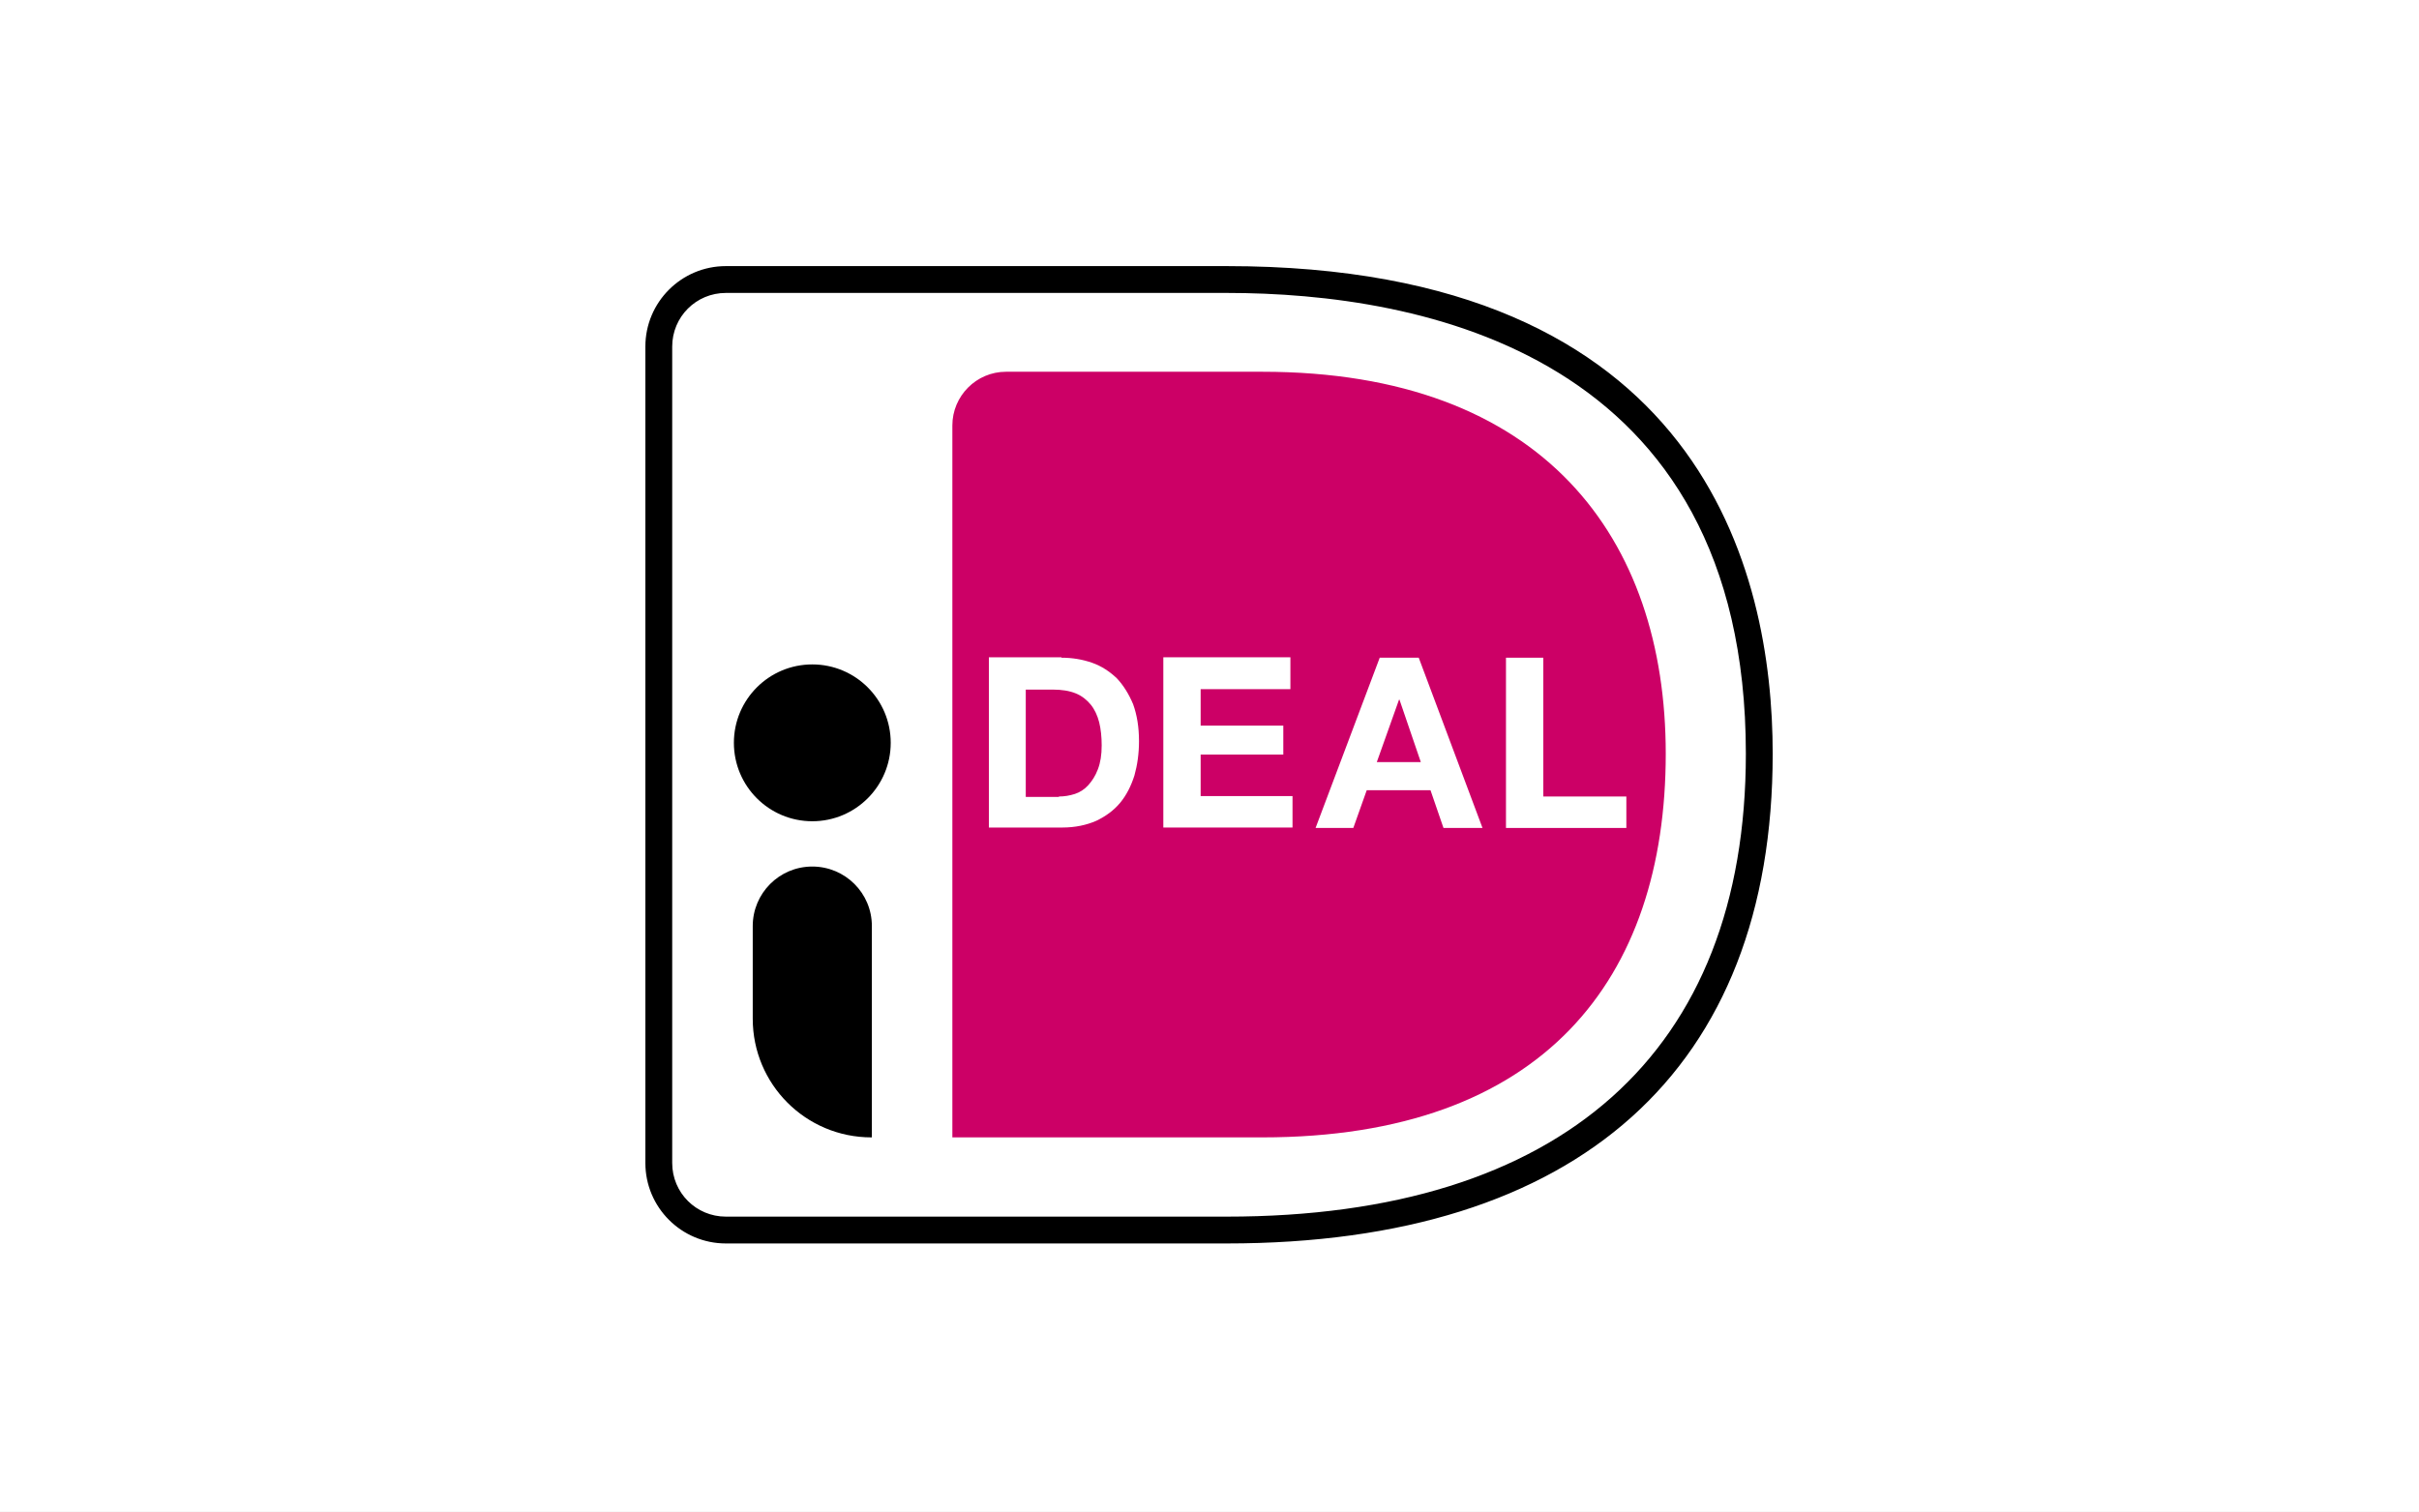
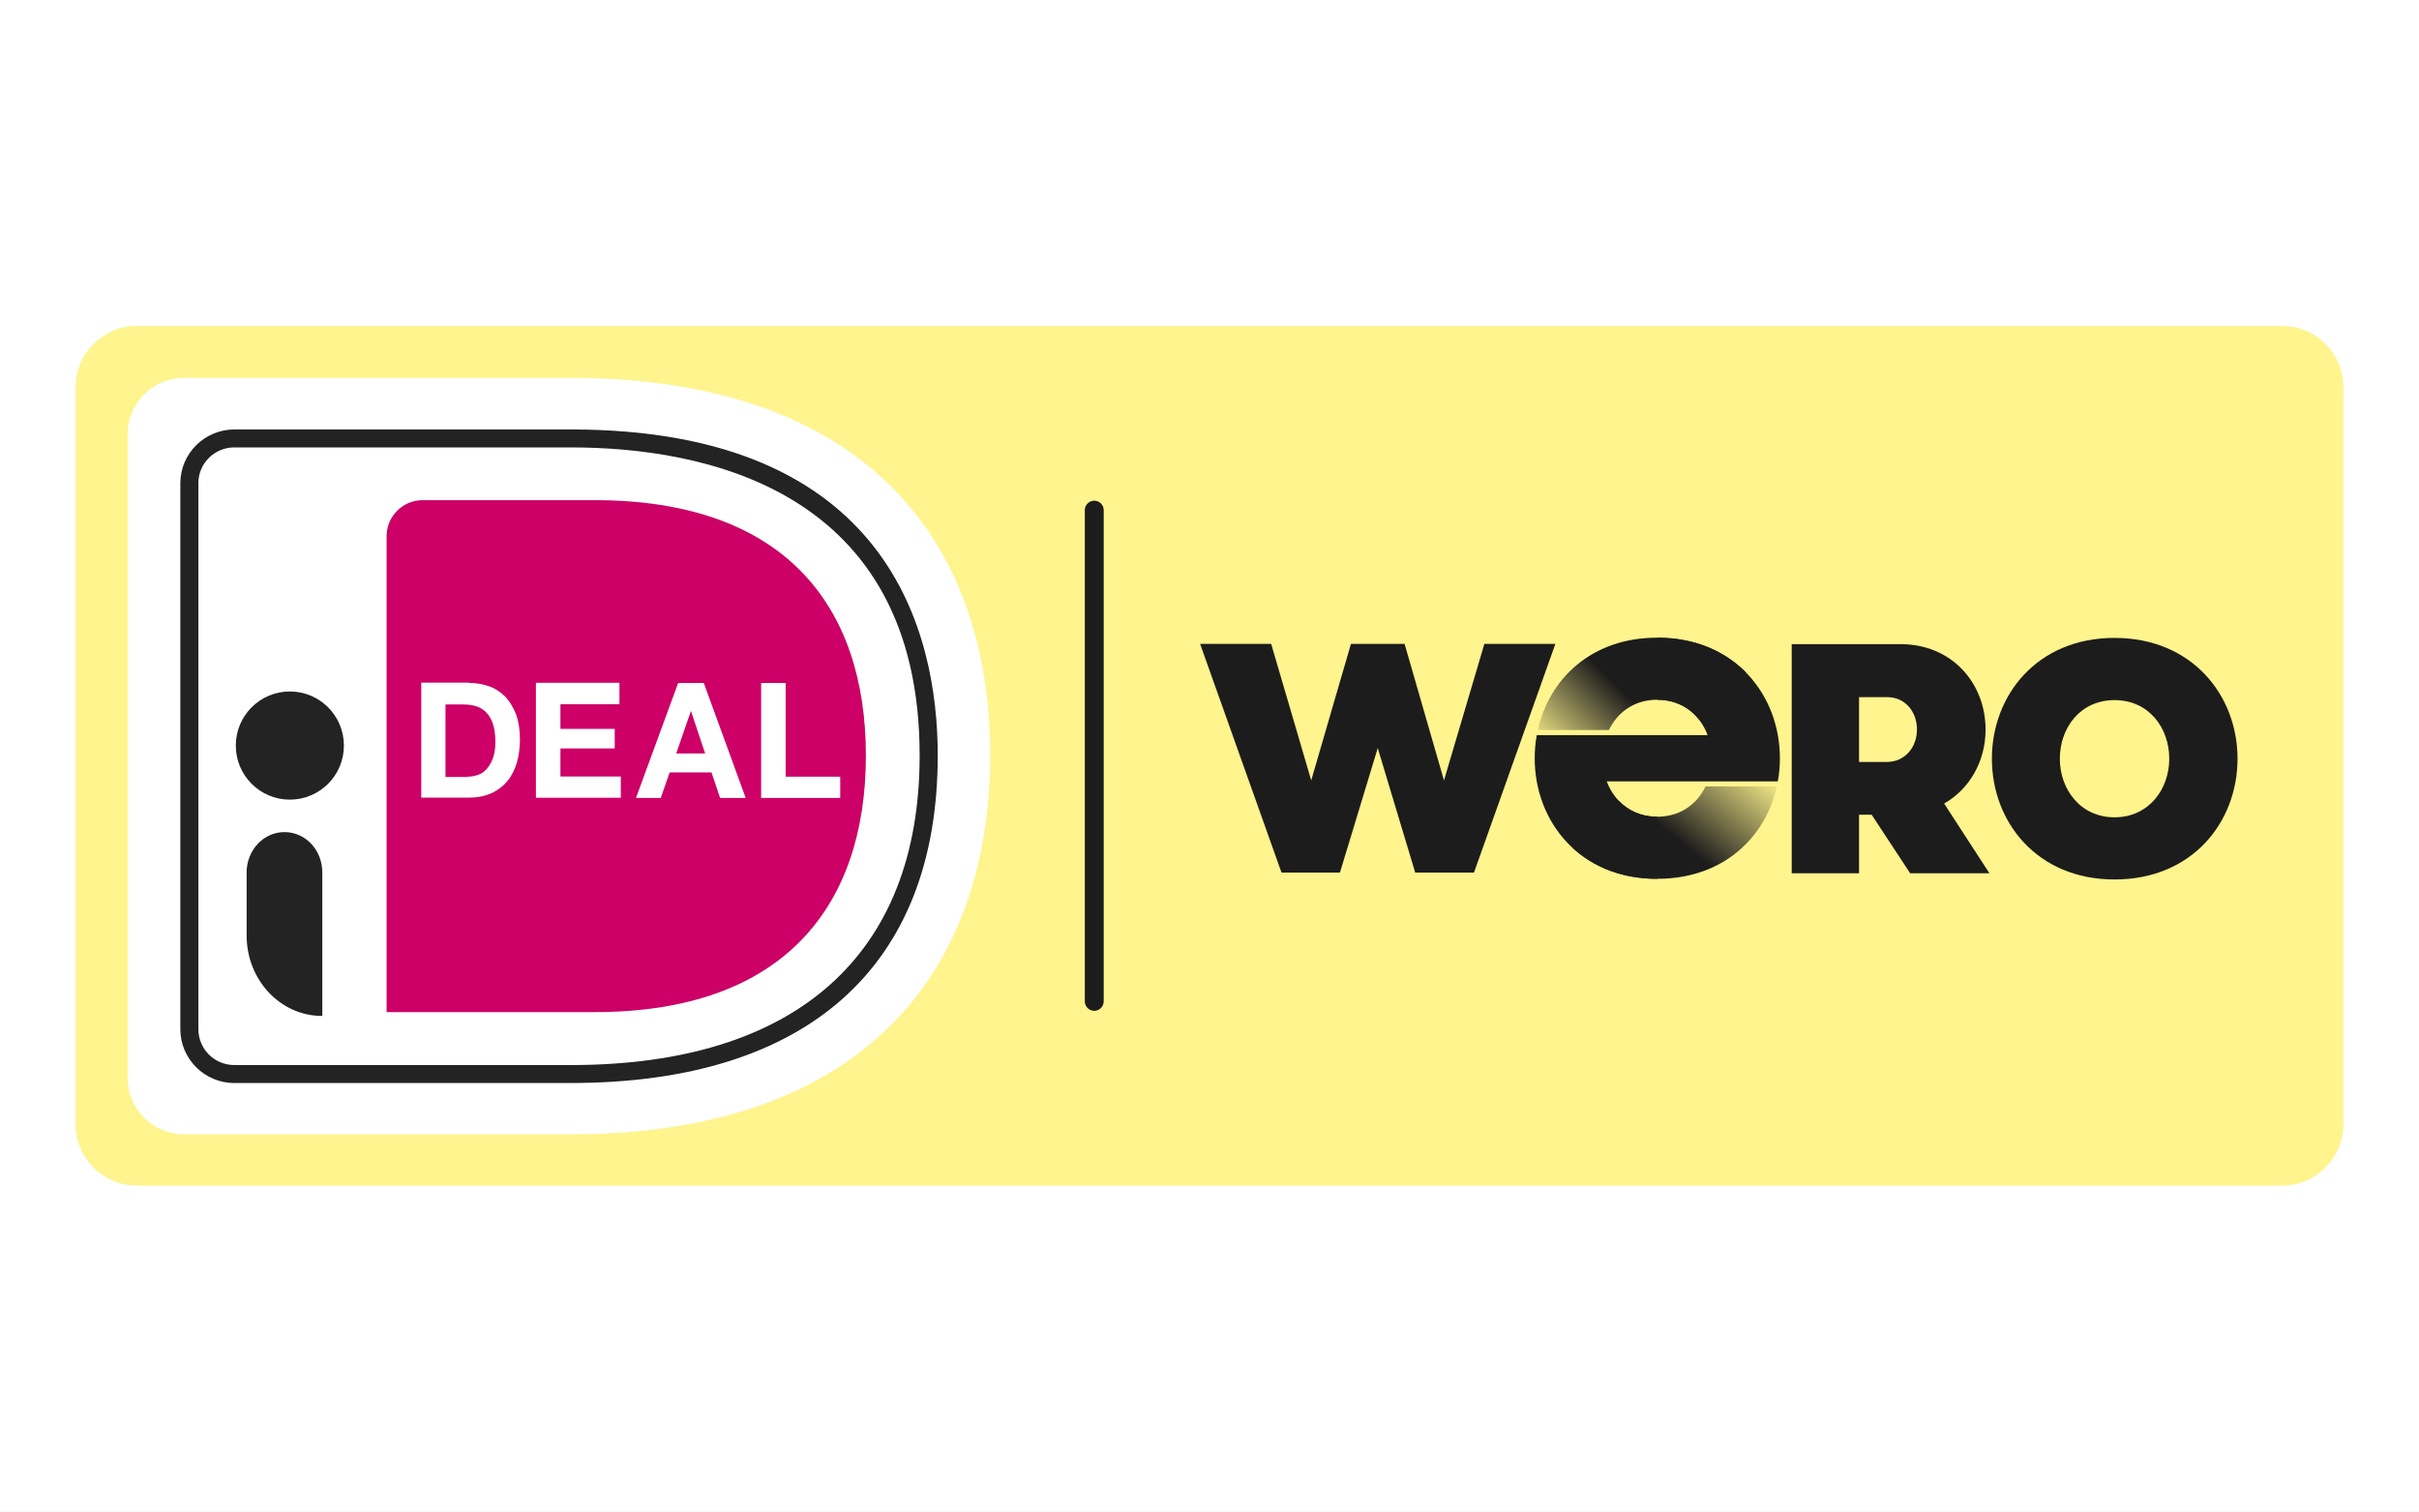
<svg xmlns="http://www.w3.org/2000/svg" width="64" height="40" viewBox="0 0 64 40" fill="none">
  <rect width="64" height="40" fill="white" />
-   <g transform="translate(15, 5) scale(1.02)">
-     <path d="M0 2.176V27.174C0 28.371 0.979 29.35 2.176 29.35H17.112C28.404 29.35 33.299 23.03 33.299 14.642C33.299 6.299 28.404 0 17.112 0H2.176C0.979 0 0 0.979 0 2.176Z" fill="white" />
-     <path d="M9.997 6.135V24.607H18.036C25.336 24.607 28.501 20.484 28.501 14.653C28.501 9.073 25.336 4.743 18.036 4.743H11.389C10.617 4.743 9.997 5.374 9.997 6.135Z" fill="#CC0066" />
-     <path d="M17.112 27.359H4.123C2.97 27.359 2.034 26.424 2.034 25.271V4.09C2.034 2.937 2.97 2.002 4.123 2.002H17.112C29.437 2.002 31.275 9.932 31.275 14.653C31.275 22.845 26.239 27.359 17.112 27.359ZM4.123 2.698C3.35 2.698 2.73 3.318 2.73 4.09V25.271C2.73 26.043 3.35 26.663 4.123 26.663H17.112C25.793 26.663 30.579 22.399 30.579 14.653C30.579 4.254 22.137 2.698 17.112 2.698H4.123Z" fill="black" />
-     <path d="M12.826 12.162C13.109 12.162 13.37 12.206 13.62 12.293C13.87 12.38 14.077 12.521 14.262 12.695C14.436 12.88 14.577 13.108 14.686 13.37C14.784 13.642 14.838 13.957 14.838 14.327C14.838 14.653 14.795 14.947 14.719 15.219C14.632 15.491 14.512 15.73 14.349 15.926C14.186 16.122 13.979 16.274 13.729 16.394C13.479 16.503 13.185 16.568 12.848 16.568H10.944V12.151H12.826V12.162ZM12.761 15.763C12.902 15.763 13.033 15.741 13.174 15.697C13.305 15.654 13.424 15.578 13.522 15.469C13.62 15.36 13.707 15.23 13.772 15.056C13.838 14.882 13.87 14.686 13.87 14.436C13.87 14.218 13.848 14.011 13.805 13.837C13.761 13.663 13.685 13.5 13.587 13.38C13.489 13.261 13.359 13.152 13.196 13.087C13.033 13.021 12.837 12.989 12.597 12.989H11.901V15.774H12.761V15.763Z" fill="white" />
-     <path d="M18.765 12.162V12.978H16.437V13.924H18.581V14.675H16.437V15.752H18.82V16.568H15.469V12.151H18.765V12.162Z" fill="white" />
-     <path d="M22.094 12.162L23.748 16.579H22.736L22.399 15.6H20.745L20.397 16.579H19.418L21.082 12.162H22.094ZM22.148 14.871L21.594 13.25H21.583L21.006 14.871H22.148Z" fill="white" />
-     <path d="M25.325 12.162V15.763H27.479V16.579H24.357V12.162H25.325Z" fill="white" />
-     <path d="M6.364 16.405C7.487 16.405 8.398 15.494 8.398 14.37C8.398 13.247 7.487 12.336 6.364 12.336C5.24 12.336 4.33 13.247 4.33 14.37C4.33 15.494 5.24 16.405 6.364 16.405Z" fill="black" />
-     <path d="M7.898 24.607C6.19 24.607 4.819 23.226 4.819 21.529V19.124C4.819 18.276 5.505 17.58 6.364 17.58C7.213 17.58 7.909 18.265 7.909 19.124V24.607H7.898Z" fill="black" />
-   </g>
+   <svg x="2" y="7" width="60" height="26" viewBox="0 0 480 182">
+     <defs>
+       <style>
+         .cls-1 {
+           fill: url(#linear-gradient);
+         }
+         .cls-1, .cls-2, .cls-3, .cls-4, .cls-5, .cls-6, .cls-7, .cls-8, .cls-9 {
+           stroke-width: 0px;
+         }
+         .cls-2, .cls-3 {
+           fill-rule: evenodd;
+         }
+         .cls-2, .cls-6 {
+           fill: #232323;
+         }
+         .cls-3, .cls-8 {
+           fill: #fff;
+         }
+         .cls-4 {
+           fill: url(#linear-gradient-2);
+         }
+         .cls-5 {
+           fill: #1d1c1c;
+         }
+         .cls-7 {
+           fill: #c06;
+         }
+         .cls-9 {
+           fill: #fff48d;
+         }
+       </style>
+       <linearGradient id="linear-gradient" x1="352.72" y1="95.3" x2="330.2" y2="67.73" gradientTransform="translate(0 184) scale(1 -1)" gradientUnits="userSpaceOnUse">
+         <stop offset=".02" stop-color="#1d1c1c" stop-opacity="0" />
+         <stop offset=".68" stop-color="#1d1c1c" />
+       </linearGradient>
+       <linearGradient id="linear-gradient-2" x1="313.44" y1="89.45" x2="336.52" y2="112.26" gradientTransform="translate(0 184) scale(1 -1)" gradientUnits="userSpaceOnUse">
+         <stop offset=".02" stop-color="#1d1c1c" stop-opacity="0" />
+         <stop offset=".68" stop-color="#1d1c1c" />
+       </linearGradient>
+     </defs>
+     <rect class="cls-9" x="0" width="480" height="182" rx="13" ry="13" />
+     <g>
+       <path class="cls-8" d="M11.02,22.87v136.4c0,6.53,5.37,11.87,11.93,11.87h81.89c61.91,0,88.74-34.49,88.74-80.25S166.74,11,104.83,11H22.94c-6.56,0-11.93,5.34-11.93,11.87Z" />
+       <path class="cls-7" d="M65.83,44.48v100.79h44.07c40.02,0,57.37-22.5,57.37-54.31s-17.36-54.07-57.37-54.07h-36.44c-4.23,0-7.63,3.44-7.63,7.6Z" />
+       <path class="cls-2" d="M33.62,160.28h71.21c50.04,0,77.65-24.63,77.65-69.33,0-25.76-10.08-69.03-77.65-69.03H33.62c-6.32,0-11.45,5.1-11.45,11.4v115.57c0,6.29,5.13,11.4,11.45,11.4ZM25.98,33.32c0-4.21,3.4-7.6,7.63-7.6h71.21c27.55,0,73.83,8.49,73.83,65.23,0,42.26-26.24,65.53-73.83,65.53H33.62c-4.23,0-7.63-3.38-7.63-7.6V33.32Z" />
+       <path class="cls-3" d="M87.51,76.3c-1.34-.48-2.74-.72-4.26-.72v-.06h-10.09v24.34h10.21c1.81,0,3.38-.36,4.73-.96,1.34-.66,2.45-1.5,3.33-2.58.88-1.08,1.52-2.4,1.98-3.9.41-1.5.64-3.12.64-4.92,0-2.04-.29-3.78-.82-5.28-.58-1.44-1.34-2.7-2.27-3.72-.99-.96-2.1-1.74-3.44-2.22ZM85.12,95.07c-.76.24-1.46.36-2.22.36v.06h-4.61v-15.35h3.73c1.28,0,2.33.18,3.21.54.88.36,1.58.96,2.1,1.62.52.66.93,1.56,1.17,2.52.23.96.35,2.1.35,3.3,0,1.38-.18,2.46-.52,3.42-.35.96-.82,1.68-1.34,2.28-.52.6-1.17,1.02-1.87,1.26Z" />
+       <path class="cls-8" d="M115.11,75.59v4.5h-12.49v5.22h11.49v4.14h-11.49v5.94h12.78v4.5h-17.97v-24.34h17.68v.06Z" />
+       <path class="cls-3" d="M141.83,99.93l-8.87-24.34h-5.42l-8.93,24.34h5.25l1.87-5.4h8.87l1.81,5.4h5.43ZM130.27,81.58l2.98,8.93h-6.12l3.09-8.93h.06Z" />
+       <path class="cls-8" d="M150.29,75.58v19.85h11.55v4.5h-16.74v-24.34h5.19Z" />
+       <path class="cls-6" d="M45.35,100.29c6.32,0,11.44-5.12,11.44-11.45s-5.12-11.45-11.44-11.45-11.44,5.12-11.44,11.45,5.12,11.45,11.44,11.45Z" />
+       <path class="cls-6" d="M52.16,146.08c-8.86,0-15.96-7.65-15.96-17.05v-13.31c0-4.7,3.55-8.56,8.01-8.56s8.01,3.8,8.01,8.56v30.36h-.06Z" />
+     </g>
+     <g>
+       <path class="cls-5" d="M405.6,91.62c0-13.38,9.52-25.57,25.96-25.57s26.03,12.2,26.03,25.57-9.52,25.57-26.03,25.57c-16.44,0-25.96-12.2-25.96-25.57ZM443.14,91.62c0-6.45-4.25-12.4-11.58-12.4s-11.58,5.96-11.58,12.4,4.32,12.41,11.58,12.41,11.58-5.96,11.58-12.41Z" />
+       <path class="cls-5" d="M395.49,101.12c5.48-3.12,8.77-9.08,8.77-15.66,0-9.77-7.06-18.09-18.02-18.09h-23.01v48.51h14.25v-12.4h2.67l8.15,12.4h16.78l-9.59-14.76ZM383.37,92.31h-5.89v-13.72h5.96c3.84,0,6.3,3.12,6.3,6.86s-2.54,6.86-6.37,6.86Z" />
+       <path class="cls-5" d="M298.18,67.31l-8.55,28.91-8.34-28.91h-11.35l-8.41,28.91-8.48-28.91h-15.04l17.23,48.42h12.37l8-26.36,7.93,26.36h12.44l17.23-48.42h-15.04Z" />
+       <path class="cls-5" d="M334.78,103.91h-.03c-5.33,0-9.07-3.22-10.67-7.48h36.21c.29-1.6.44-3.24.44-4.9,0-13.34-9.49-25.51-25.95-25.52v13.14c5.36.01,9.06,3.23,10.65,7.48h-36.16c-.29,1.6-.44,3.24-.44,4.9,0,13.35,9.5,25.53,25.91,25.53h.03v-13.15Z" />
+       <path class="cls-1" d="M334.75,117.05c.56,0,1.11-.02,1.65-.04,3.33-.17,6.36-.85,9.06-1.94,2.7-1.09,5.07-2.6,7.08-4.42,2.02-1.82,3.68-3.95,4.97-6.3,1.17-2.14,2.03-4.45,2.57-6.86h-15.09c-.31.64-.67,1.26-1.08,1.83-.56.79-1.22,1.5-1.97,2.11-.75.62-1.59,1.14-2.51,1.54-.92.4-1.93.68-3.02.83-.53.07-1.08.11-1.65.11-3.39,0-6.14-1.31-8.11-3.36l-9.81,9.92c4.36,4.03,10.41,6.57,17.91,6.57Z" />
+       <path class="cls-4" d="M334.75,66c-13.92,0-22.87,8.76-25.26,19.56h15.04c1.8-3.72,5.34-6.42,10.22-6.42,3.89,0,6.91,1.68,8.88,4.22l9.9-10.01c-4.42-4.48-10.78-7.35-18.77-7.35Z" />
+     </g>
+     <path class="cls-5" d="M215.61,145c-1.1,0-2-.9-2-2V39c0-1.1.9-2,2-2s2,.9,2,2v104c0,1.1-.9,2-2,2Z" />
+   </svg>
</svg>
